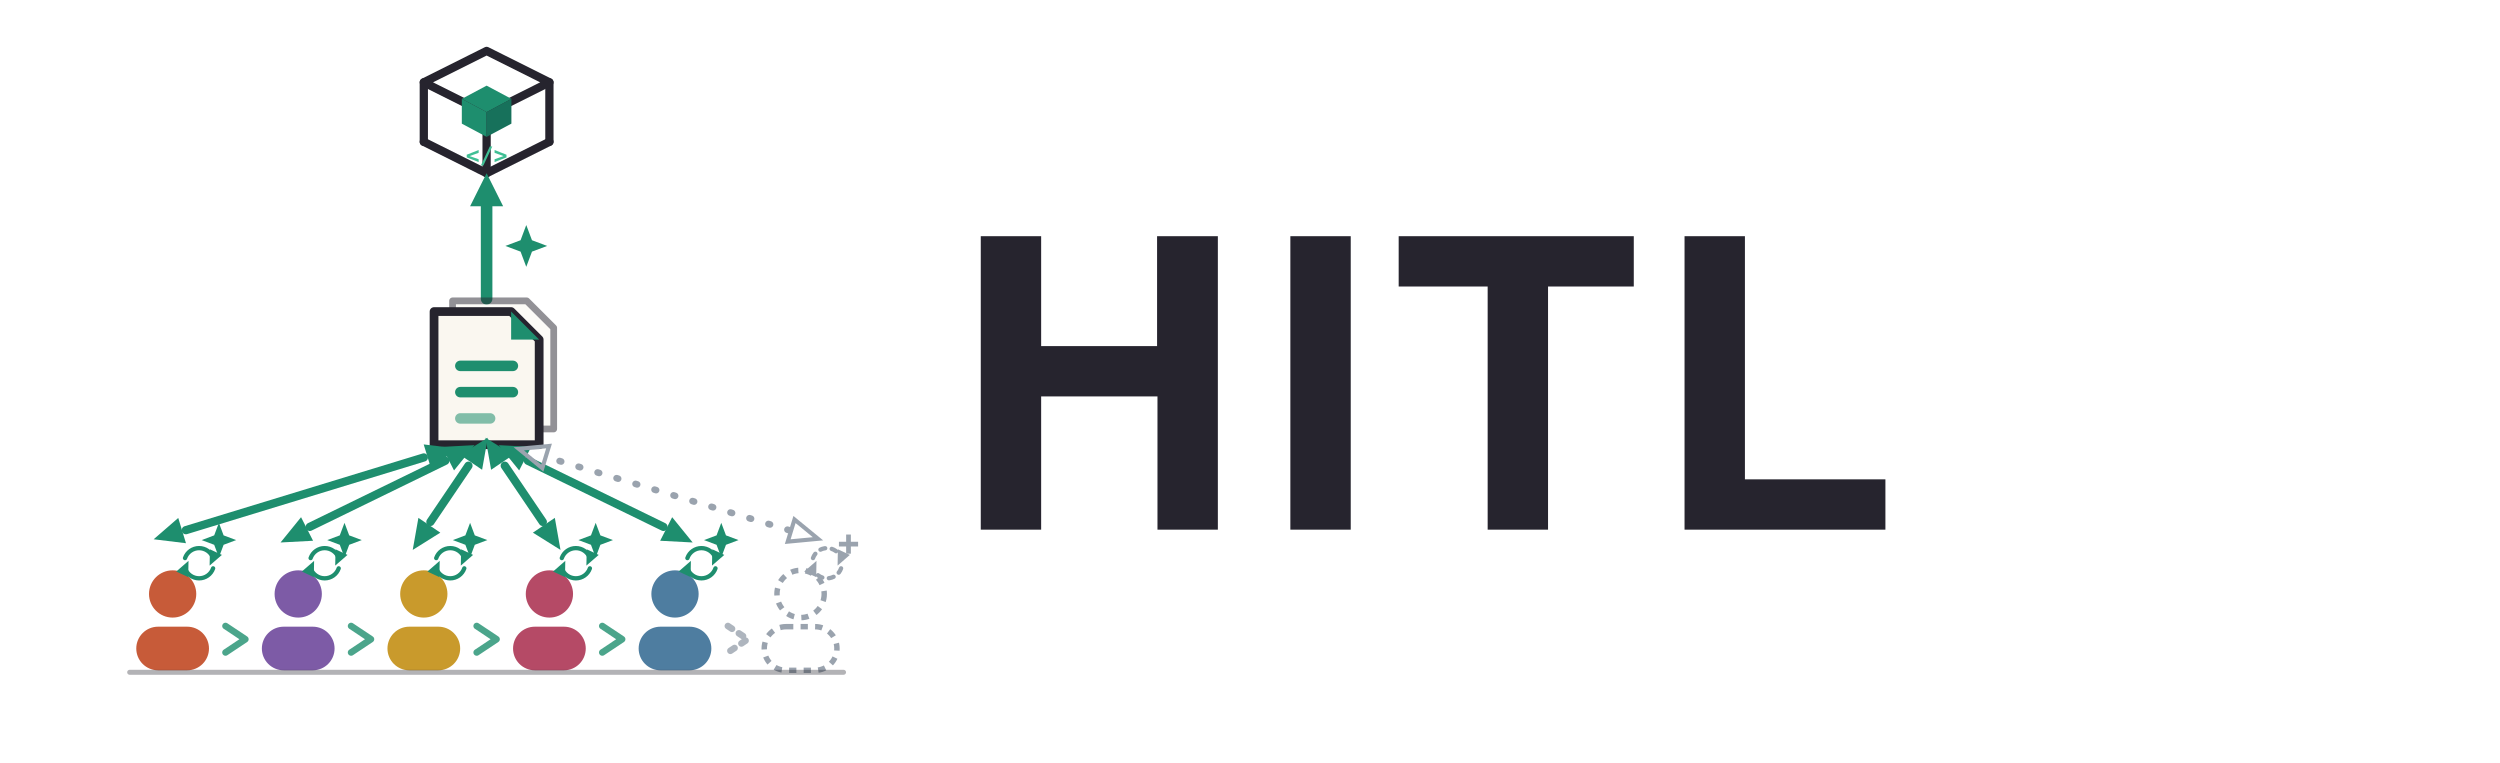
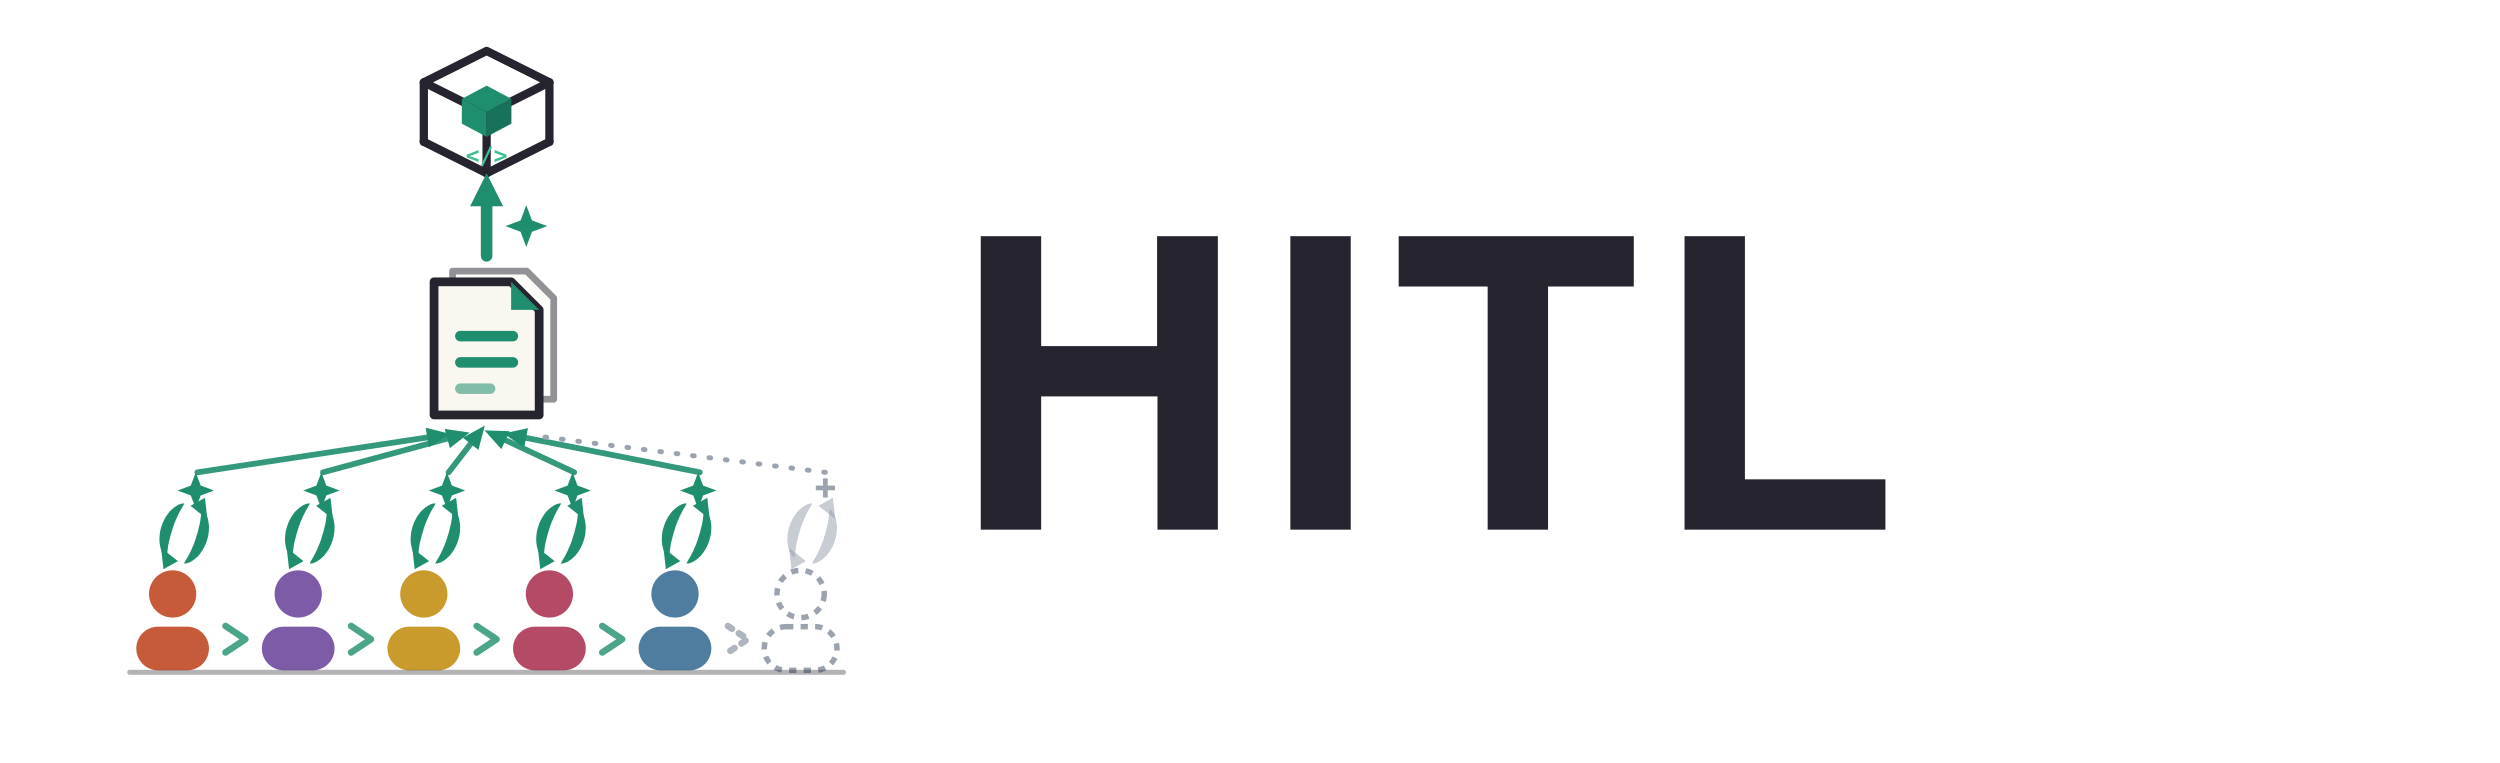
<svg xmlns="http://www.w3.org/2000/svg" width="1180" height="360" viewBox="0 0 1180 360">
  <g transform="translate(30,10) scale(0.78) translate(0,-30)">
    <g transform="translate(256,128)">
      <g fill="none" stroke="#26242E" stroke-width="5" stroke-linejoin="round" stroke-linecap="round">
        <polygon points="0,-80 38,-61 0,-42 -38,-61" />
        <line x1="-38" y1="-61" x2="-38" y2="-25" />
        <line x1="38" y1="-61" x2="38" y2="-25" />
        <line x1="0" y1="-42" x2="0" y2="-6" />
        <polyline points="-38,-25 0,-6 38,-25" />
      </g>
      <polygon points="0,-59 15,-51 0,-43 -15,-51" fill="#1E8E6E" />
      <polygon points="-15,-51 0,-43 0,-28 -15,-36" fill="#1E8E6E" />
      <polygon points="15,-51 0,-43 0,-28 15,-36" fill="#17715B" />
      <text x="0" y="-12" text-anchor="middle" font-family="Menlo, Consolas, monospace" font-weight="bold" font-size="14" fill="#3FBF94">&lt;/&gt;</text>
    </g>
-     <line x1="256" y1="198" x2="256" y2="140" stroke="#1E8E6E" stroke-width="7" stroke-linecap="round" />
+     <line x1="256" y1="172" x2="256" y2="140" stroke="#1E8E6E" stroke-width="7" stroke-linecap="round" />
    <polygon points="12,0 -8,10 -8,-10" fill="#1E8E6E" transform="translate(256,134) rotate(-90)" />
-     <path transform="translate(280,166) scale(1.15)" fill="#1E8E6E" d="M0,-11 L3,-3 L11,0 L3,3 L0,11 L-3,3 L-11,0 L-3,-3 Z" />
-     <g transform="translate(256,246)">
+     <path transform="translate(280,154) scale(1.15)" fill="#1E8E6E" d="M0,-11 L3,-3 L11,0 L3,3 L0,11 L-3,3 L-11,0 L-3,-3 Z" />
+     <g transform="translate(256,228)">
      <g transform="translate(10,-8) scale(1.02)" opacity="0.5">
        <path d="M -30 -38 L 14 -38 L 30 -22 L 30 38 L -30 38 Z" fill="#FAF7F0" stroke="#26242E" stroke-width="4" stroke-linejoin="round" />
      </g>
      <g transform="scale(1.06)">
        <path d="M -30 -38 L 14 -38 L 30 -22 L 30 38 L -30 38 Z" fill="#FAF7F0" stroke="#26242E" stroke-width="5" stroke-linejoin="round" />
        <path d="M 14 -38 L 14 -22 L 30 -22 Z" fill="#1E8E6E" />
        <rect x="-18" y="-10" width="36" height="6" rx="3" fill="#1E8E6E" />
        <rect x="-18" y="5" width="36" height="6" rx="3" fill="#1E8E6E" />
        <rect x="-18" y="20" width="23" height="6" rx="3" fill="#1E8E6E" opacity="0.55" />
      </g>
    </g>
-     <line x1="74" y1="338" x2="218" y2="294" stroke="#1E8E6E" stroke-width="5" stroke-linecap="round" />
-     <polygon points="12,0 -6,8 -6,-8" fill="#1E8E6E" transform="translate(226,292) rotate(-17)" />
-     <polygon points="12,0 -6,8 -6,-8" fill="#1E8E6E" transform="translate(66,340) rotate(163)" />
+     <line x1="81" y1="303" x2="226" y2="281" stroke="#1E8E6E" stroke-width="3.5" stroke-linecap="round" opacity="0.9" />
+     <polygon points="8,0 -6,6 -6,-6" fill="#1E8E6E" transform="translate(226,281) rotate(-9)" />
    <g transform="translate(66,392) scale(1.1)" fill="#C75B39">
      <circle cx="0" cy="-14" r="13" />
      <rect x="-20" y="4" width="40" height="24" rx="12" />
    </g>
-     <path d="M 73.5 354.9 A 9 9 0 0 1 90.5 354.9" fill="none" stroke="#1E8E6E" stroke-width="2.6" stroke-linecap="round" />
-     <polygon points="5,0 -4,4 -4,-4" fill="#1E8E6E" transform="translate(90.5,354.9) rotate(115)" />
-     <path d="M 90.5 361.1 A 9 9 0 0 1 73.5 361.1" fill="none" stroke="#1E8E6E" stroke-width="2.6" stroke-linecap="round" />
-     <polygon points="5,0 -4,4 -4,-4" fill="#1E8E6E" transform="translate(73.5,361.1) rotate(-65)" />
-     <path transform="translate(94,344) scale(0.95)" fill="#1E8E6E" d="M0,-11 L3,-3 L11,0 L3,3 L0,11 L-3,3 L-11,0 L-3,-3 Z" />
-     <line x1="149" y1="336" x2="231" y2="296" stroke="#1E8E6E" stroke-width="5" stroke-linecap="round" />
-     <polygon points="12,0 -6,8 -6,-8" fill="#1E8E6E" transform="translate(238,292) rotate(-27)" />
-     <polygon points="12,0 -6,8 -6,-8" fill="#1E8E6E" transform="translate(142,340) rotate(153)" />
+     <polygon points="72.9,358.2 74.5,358.1 76.0,357.6 77.5,356.8 79.0,355.8 80.4,354.6 81.8,353.3 83.0,351.7 84.1,350.1 85.1,348.3 86.0,346.4 86.7,344.4 87.3,342.4 87.7,340.4 87.9,338.4 88.0,336.4 87.9,334.4 87.6,332.5 87.2,330.7 86.6,329.0 85.8,327.5 84.8,326.2 83.6,325.2 83.6,325.2 83.4,326.7 83.2,328.2 83.1,329.6 82.9,331.1 82.7,332.6 82.4,334.2 82.0,335.8 81.6,337.4 81.2,339.1 80.7,340.7 80.2,342.3 79.7,344.0 79.1,345.6 78.5,347.2 77.8,348.7 77.2,350.2 76.5,351.6 75.8,353.0 75.1,354.3 74.3,355.6 73.6,356.8 72.9,358.2" fill="#1E8E6E" />
+     <polygon points="7,0 -5,5 -5,-5" fill="#1E8E6E" transform="translate(83.6,325.2) rotate(61)" />
+     <polygon points="73.1,321.8 71.5,321.9 70.0,322.4 68.5,323.2 67.0,324.2 65.6,325.4 64.2,326.7 63.0,328.3 61.9,329.9 60.9,331.7 60.0,333.6 59.3,335.6 58.7,337.6 58.3,339.6 58.1,341.6 58.0,343.6 58.1,345.6 58.4,347.5 58.8,349.3 59.4,351.0 60.2,352.5 61.2,353.8 62.4,354.8 62.4,354.8 62.6,353.3 62.8,351.8 62.9,350.4 63.1,348.9 63.3,347.4 63.6,345.8 64.0,344.2 64.4,342.6 64.8,340.9 65.3,339.3 65.8,337.7 66.3,336.0 66.9,334.4 67.5,332.8 68.2,331.3 68.8,329.8 69.5,328.4 70.2,327.0 70.9,325.7 71.7,324.4 72.4,323.2 73.1,321.8" fill="#1E8E6E" />
+     <polygon points="7,0 -5,5 -5,-5" fill="#1E8E6E" transform="translate(62.4,354.8) rotate(-119)" />
+     <path transform="translate(80,314) scale(1.0)" fill="#1E8E6E" d="M0,-11 L3,-3 L11,0 L3,3 L0,11 L-3,3 L-11,0 L-3,-3 Z" />
+     <line x1="157" y1="303" x2="238" y2="281" stroke="#1E8E6E" stroke-width="3.5" stroke-linecap="round" opacity="0.9" />
+     <polygon points="8,0 -6,6 -6,-6" fill="#1E8E6E" transform="translate(238,281) rotate(-15)" />
    <g transform="translate(142,392) scale(1.1)" fill="#7D5BA6">
      <circle cx="0" cy="-14" r="13" />
      <rect x="-20" y="4" width="40" height="24" rx="12" />
    </g>
-     <path d="M 149.5 354.9 A 9 9 0 0 1 166.5 354.9" fill="none" stroke="#1E8E6E" stroke-width="2.6" stroke-linecap="round" />
-     <polygon points="5,0 -4,4 -4,-4" fill="#1E8E6E" transform="translate(166.5,354.9) rotate(115)" />
-     <path d="M 166.5 361.1 A 9 9 0 0 1 149.5 361.1" fill="none" stroke="#1E8E6E" stroke-width="2.6" stroke-linecap="round" />
-     <polygon points="5,0 -4,4 -4,-4" fill="#1E8E6E" transform="translate(149.5,361.1) rotate(-65)" />
-     <path transform="translate(170,344) scale(0.95)" fill="#1E8E6E" d="M0,-11 L3,-3 L11,0 L3,3 L0,11 L-3,3 L-11,0 L-3,-3 Z" />
-     <line x1="222" y1="333" x2="245" y2="299" stroke="#1E8E6E" stroke-width="5" stroke-linecap="round" />
-     <polygon points="12,0 -6,8 -6,-8" fill="#1E8E6E" transform="translate(250,292) rotate(-56)" />
-     <polygon points="12,0 -6,8 -6,-8" fill="#1E8E6E" transform="translate(218,340) rotate(124)" />
+     <polygon points="148.9,358.2 150.5,358.1 152.0,357.6 153.5,356.8 155.0,355.8 156.4,354.6 157.8,353.3 159.0,351.7 160.1,350.1 161.1,348.3 162.0,346.4 162.7,344.4 163.3,342.4 163.7,340.4 163.9,338.4 164.0,336.4 163.9,334.4 163.6,332.5 163.2,330.7 162.6,329.0 161.8,327.5 160.8,326.2 159.6,325.2 159.6,325.2 159.4,326.7 159.2,328.2 159.1,329.6 158.9,331.1 158.7,332.6 158.4,334.2 158.0,335.8 157.6,337.4 157.2,339.1 156.7,340.7 156.2,342.3 155.7,344.0 155.1,345.6 154.5,347.2 153.8,348.7 153.2,350.2 152.5,351.6 151.8,353.0 151.1,354.3 150.3,355.6 149.6,356.8 148.9,358.2" fill="#1E8E6E" />
+     <polygon points="7,0 -5,5 -5,-5" fill="#1E8E6E" transform="translate(159.6,325.2) rotate(61)" />
+     <polygon points="149.1,321.8 147.5,321.9 146.0,322.4 144.5,323.2 143.0,324.2 141.6,325.4 140.2,326.7 139.0,328.3 137.9,329.9 136.9,331.7 136.0,333.6 135.3,335.6 134.7,337.6 134.3,339.6 134.1,341.6 134.0,343.6 134.1,345.6 134.4,347.5 134.8,349.3 135.4,351.0 136.2,352.5 137.2,353.8 138.4,354.8 138.4,354.8 138.6,353.3 138.8,351.8 138.9,350.4 139.1,348.9 139.3,347.4 139.6,345.8 140.0,344.2 140.4,342.6 140.8,340.9 141.3,339.3 141.8,337.7 142.3,336.0 142.9,334.4 143.5,332.8 144.2,331.3 144.8,329.8 145.5,328.4 146.2,327.0 146.9,325.7 147.7,324.4 148.4,323.2 149.1,321.8" fill="#1E8E6E" />
+     <polygon points="7,0 -5,5 -5,-5" fill="#1E8E6E" transform="translate(138.4,354.8) rotate(-119)" />
+     <path transform="translate(156,314) scale(1.0)" fill="#1E8E6E" d="M0,-11 L3,-3 L11,0 L3,3 L0,11 L-3,3 L-11,0 L-3,-3 Z" />
+     <line x1="233" y1="303" x2="250" y2="281" stroke="#1E8E6E" stroke-width="3.5" stroke-linecap="round" opacity="0.9" />
+     <polygon points="8,0 -6,6 -6,-6" fill="#1E8E6E" transform="translate(250,281) rotate(-52)" />
    <g transform="translate(218,392) scale(1.1)" fill="#C99A2C">
      <circle cx="0" cy="-14" r="13" />
      <rect x="-20" y="4" width="40" height="24" rx="12" />
    </g>
-     <path d="M 225.5 354.9 A 9 9 0 0 1 242.5 354.9" fill="none" stroke="#1E8E6E" stroke-width="2.6" stroke-linecap="round" />
-     <polygon points="5,0 -4,4 -4,-4" fill="#1E8E6E" transform="translate(242.5,354.9) rotate(115)" />
-     <path d="M 242.5 361.1 A 9 9 0 0 1 225.5 361.1" fill="none" stroke="#1E8E6E" stroke-width="2.6" stroke-linecap="round" />
-     <polygon points="5,0 -4,4 -4,-4" fill="#1E8E6E" transform="translate(225.5,361.1) rotate(-65)" />
-     <path transform="translate(246,344) scale(0.95)" fill="#1E8E6E" d="M0,-11 L3,-3 L11,0 L3,3 L0,11 L-3,3 L-11,0 L-3,-3 Z" />
-     <line x1="290" y1="333" x2="267" y2="299" stroke="#1E8E6E" stroke-width="5" stroke-linecap="round" />
-     <polygon points="12,0 -6,8 -6,-8" fill="#1E8E6E" transform="translate(262,292) rotate(-124)" />
-     <polygon points="12,0 -6,8 -6,-8" fill="#1E8E6E" transform="translate(294,340) rotate(56)" />
+     <polygon points="224.9,358.2 226.5,358.1 228.0,357.6 229.5,356.8 231.0,355.8 232.4,354.6 233.8,353.3 235.0,351.7 236.1,350.1 237.1,348.3 238.0,346.4 238.7,344.4 239.3,342.4 239.7,340.4 239.9,338.4 240.0,336.4 239.9,334.4 239.6,332.5 239.2,330.7 238.6,329.0 237.8,327.5 236.8,326.2 235.6,325.2 235.6,325.2 235.4,326.7 235.2,328.2 235.1,329.6 234.9,331.1 234.7,332.6 234.4,334.2 234.0,335.8 233.6,337.4 233.2,339.1 232.7,340.7 232.2,342.3 231.7,344.0 231.1,345.6 230.5,347.2 229.8,348.7 229.2,350.2 228.5,351.6 227.8,353.0 227.1,354.3 226.3,355.6 225.6,356.8 224.9,358.2" fill="#1E8E6E" />
+     <polygon points="7,0 -5,5 -5,-5" fill="#1E8E6E" transform="translate(235.6,325.2) rotate(61)" />
+     <polygon points="225.1,321.8 223.5,321.9 222.0,322.4 220.5,323.2 219.0,324.2 217.6,325.4 216.2,326.7 215.0,328.3 213.9,329.9 212.9,331.7 212.0,333.6 211.3,335.6 210.7,337.6 210.3,339.6 210.1,341.6 210.0,343.6 210.1,345.6 210.4,347.5 210.8,349.3 211.4,351.0 212.2,352.5 213.2,353.8 214.4,354.8 214.4,354.8 214.6,353.3 214.8,351.8 214.9,350.4 215.1,348.9 215.3,347.4 215.6,345.8 216.0,344.2 216.4,342.6 216.8,340.9 217.3,339.3 217.8,337.7 218.3,336.0 218.9,334.4 219.5,332.8 220.2,331.3 220.8,329.8 221.5,328.4 222.2,327.0 222.9,325.7 223.7,324.4 224.4,323.2 225.1,321.8" fill="#1E8E6E" />
+     <polygon points="7,0 -5,5 -5,-5" fill="#1E8E6E" transform="translate(214.4,354.8) rotate(-119)" />
+     <path transform="translate(232,314) scale(1.0)" fill="#1E8E6E" d="M0,-11 L3,-3 L11,0 L3,3 L0,11 L-3,3 L-11,0 L-3,-3 Z" />
+     <line x1="309" y1="303" x2="262" y2="281" stroke="#1E8E6E" stroke-width="3.5" stroke-linecap="round" opacity="0.9" />
+     <polygon points="8,0 -6,6 -6,-6" fill="#1E8E6E" transform="translate(262,281) rotate(-155)" />
    <g transform="translate(294,392) scale(1.1)" fill="#B54A66">
      <circle cx="0" cy="-14" r="13" />
      <rect x="-20" y="4" width="40" height="24" rx="12" />
    </g>
-     <path d="M 301.5 354.9 A 9 9 0 0 1 318.5 354.9" fill="none" stroke="#1E8E6E" stroke-width="2.6" stroke-linecap="round" />
-     <polygon points="5,0 -4,4 -4,-4" fill="#1E8E6E" transform="translate(318.5,354.9) rotate(115)" />
-     <path d="M 318.5 361.1 A 9 9 0 0 1 301.5 361.1" fill="none" stroke="#1E8E6E" stroke-width="2.6" stroke-linecap="round" />
-     <polygon points="5,0 -4,4 -4,-4" fill="#1E8E6E" transform="translate(301.5,361.1) rotate(-65)" />
-     <path transform="translate(322,344) scale(0.95)" fill="#1E8E6E" d="M0,-11 L3,-3 L11,0 L3,3 L0,11 L-3,3 L-11,0 L-3,-3 Z" />
-     <line x1="363" y1="336" x2="281" y2="296" stroke="#1E8E6E" stroke-width="5" stroke-linecap="round" />
-     <polygon points="12,0 -6,8 -6,-8" fill="#1E8E6E" transform="translate(274,292) rotate(-153)" />
-     <polygon points="12,0 -6,8 -6,-8" fill="#1E8E6E" transform="translate(370,340) rotate(27)" />
+     <polygon points="300.9,358.2 302.5,358.1 304.0,357.6 305.5,356.8 307.0,355.8 308.4,354.6 309.8,353.3 311.0,351.7 312.1,350.1 313.1,348.3 314.0,346.4 314.7,344.4 315.3,342.4 315.7,340.4 315.9,338.4 316.0,336.4 315.9,334.4 315.6,332.5 315.2,330.7 314.6,329.0 313.8,327.5 312.8,326.2 311.6,325.2 311.6,325.2 311.4,326.7 311.2,328.2 311.1,329.6 310.9,331.1 310.7,332.6 310.4,334.2 310.0,335.8 309.6,337.4 309.2,339.1 308.7,340.7 308.2,342.3 307.7,344.0 307.1,345.6 306.5,347.2 305.8,348.7 305.2,350.2 304.5,351.6 303.8,353.0 303.1,354.3 302.3,355.6 301.6,356.8 300.9,358.2" fill="#1E8E6E" />
+     <polygon points="7,0 -5,5 -5,-5" fill="#1E8E6E" transform="translate(311.6,325.2) rotate(61)" />
+     <polygon points="301.1,321.8 299.5,321.9 298.0,322.4 296.5,323.2 295.0,324.2 293.6,325.4 292.2,326.7 291.0,328.3 289.9,329.9 288.9,331.7 288.0,333.6 287.3,335.6 286.7,337.6 286.3,339.6 286.1,341.6 286.0,343.6 286.1,345.6 286.4,347.5 286.8,349.3 287.4,351.0 288.2,352.5 289.2,353.8 290.4,354.8 290.4,354.8 290.6,353.3 290.8,351.8 290.9,350.4 291.1,348.9 291.3,347.4 291.6,345.8 292.0,344.2 292.4,342.6 292.8,340.9 293.3,339.3 293.8,337.7 294.3,336.0 294.9,334.4 295.5,332.8 296.2,331.3 296.8,329.8 297.5,328.4 298.2,327.0 298.9,325.7 299.7,324.4 300.4,323.2 301.1,321.8" fill="#1E8E6E" />
+     <polygon points="7,0 -5,5 -5,-5" fill="#1E8E6E" transform="translate(290.4,354.8) rotate(-119)" />
+     <path transform="translate(308,314) scale(1.0)" fill="#1E8E6E" d="M0,-11 L3,-3 L11,0 L3,3 L0,11 L-3,3 L-11,0 L-3,-3 Z" />
+     <line x1="385" y1="303" x2="274" y2="281" stroke="#1E8E6E" stroke-width="3.5" stroke-linecap="round" opacity="0.9" />
+     <polygon points="8,0 -6,6 -6,-6" fill="#1E8E6E" transform="translate(274,281) rotate(-169)" />
    <g transform="translate(370,392) scale(1.1)" fill="#4E7DA0">
      <circle cx="0" cy="-14" r="13" />
      <rect x="-20" y="4" width="40" height="24" rx="12" />
    </g>
-     <path d="M 377.5 354.9 A 9 9 0 0 1 394.5 354.9" fill="none" stroke="#1E8E6E" stroke-width="2.6" stroke-linecap="round" />
-     <polygon points="5,0 -4,4 -4,-4" fill="#1E8E6E" transform="translate(394.5,354.9) rotate(115)" />
-     <path d="M 394.5 361.1 A 9 9 0 0 1 377.5 361.1" fill="none" stroke="#1E8E6E" stroke-width="2.6" stroke-linecap="round" />
-     <polygon points="5,0 -4,4 -4,-4" fill="#1E8E6E" transform="translate(377.5,361.1) rotate(-65)" />
-     <path transform="translate(398,344) scale(0.95)" fill="#1E8E6E" d="M0,-11 L3,-3 L11,0 L3,3 L0,11 L-3,3 L-11,0 L-3,-3 Z" />
-     <line x1="439" y1="338" x2="293" y2="294" stroke="#9AA3AE" stroke-width="4" stroke-linecap="round" stroke-dasharray="1 11" />
-     <polygon points="11,0 -6,7 -6,-7" fill="none" stroke="#9AA3AE" stroke-width="2.5" transform="translate(286,292) rotate(-163)" />
-     <polygon points="11,0 -6,7 -6,-7" fill="none" stroke="#9AA3AE" stroke-width="2.5" transform="translate(446,340) rotate(17)" />
+     <polygon points="376.9,358.2 378.5,358.1 380.0,357.6 381.5,356.8 383.0,355.8 384.4,354.6 385.8,353.3 387.0,351.7 388.1,350.1 389.1,348.3 390.0,346.4 390.7,344.4 391.3,342.4 391.7,340.4 391.9,338.4 392.0,336.4 391.9,334.4 391.6,332.5 391.2,330.7 390.6,329.0 389.8,327.5 388.8,326.2 387.6,325.2 387.6,325.2 387.4,326.7 387.2,328.2 387.1,329.6 386.9,331.1 386.7,332.6 386.4,334.2 386.0,335.8 385.6,337.4 385.2,339.1 384.7,340.7 384.2,342.3 383.7,344.0 383.1,345.6 382.5,347.2 381.8,348.7 381.2,350.2 380.5,351.6 379.8,353.0 379.1,354.3 378.3,355.6 377.6,356.8 376.9,358.2" fill="#1E8E6E" />
+     <polygon points="7,0 -5,5 -5,-5" fill="#1E8E6E" transform="translate(387.6,325.2) rotate(61)" />
+     <polygon points="377.1,321.8 375.5,321.9 374.0,322.4 372.5,323.2 371.0,324.2 369.6,325.4 368.2,326.7 367.0,328.3 365.9,329.9 364.9,331.7 364.0,333.6 363.3,335.6 362.7,337.6 362.3,339.6 362.1,341.6 362.0,343.6 362.1,345.6 362.4,347.5 362.8,349.3 363.4,351.0 364.2,352.5 365.2,353.8 366.4,354.8 366.4,354.8 366.6,353.3 366.8,351.8 366.9,350.4 367.1,348.9 367.3,347.4 367.6,345.8 368.0,344.2 368.4,342.6 368.8,340.9 369.3,339.3 369.8,337.7 370.3,336.0 370.9,334.4 371.5,332.8 372.2,331.3 372.8,329.8 373.5,328.4 374.2,327.0 374.9,325.7 375.7,324.4 376.4,323.2 377.1,321.8" fill="#1E8E6E" />
+     <polygon points="7,0 -5,5 -5,-5" fill="#1E8E6E" transform="translate(366.4,354.8) rotate(-119)" />
+     <path transform="translate(384,314) scale(1.0)" fill="#1E8E6E" d="M0,-11 L3,-3 L11,0 L3,3 L0,11 L-3,3 L-11,0 L-3,-3 Z" />
+     <line x1="461" y1="303" x2="286" y2="281" stroke="#9AA3AE" stroke-width="3" stroke-linecap="round" stroke-dasharray="1 9" />
    <g transform="translate(446,392) scale(1.1)" fill="none" stroke="#9AA3AE" stroke-width="3" stroke-dasharray="4 4">
      <circle cx="0" cy="-14" r="13" />
      <rect x="-20" y="4" width="40" height="24" rx="12" />
    </g>
-     <path d="M 453.5 354.9 A 9 9 0 0 1 470.5 354.9" fill="none" stroke="#9AA3AE" stroke-width="2.6" stroke-linecap="round" stroke-dasharray="3 4" />
-     <polygon points="5,0 -4,4 -4,-4" fill="#9AA3AE" transform="translate(470.5,354.9) rotate(115)" />
-     <path d="M 470.5 361.1 A 9 9 0 0 1 453.5 361.1" fill="none" stroke="#9AA3AE" stroke-width="2.6" stroke-linecap="round" stroke-dasharray="3 4" />
-     <polygon points="5,0 -4,4 -4,-4" fill="#9AA3AE" transform="translate(453.5,361.1) rotate(-65)" />
-     <text x="468" y="352" font-family="'Helvetica Neue', Helvetica, Arial, sans-serif" font-weight="700" font-size="24" fill="#9AA3AE">+</text>
+     <polygon points="452.9,358.2 454.5,358.1 456.0,357.6 457.5,356.8 459.0,355.8 460.4,354.6 461.8,353.3 463.0,351.7 464.1,350.1 465.1,348.3 466.0,346.4 466.7,344.4 467.3,342.4 467.7,340.4 467.9,338.4 468.0,336.4 467.9,334.4 467.6,332.5 467.2,330.7 466.6,329.0 465.8,327.5 464.8,326.2 463.6,325.2 463.6,325.2 463.4,326.7 463.2,328.2 463.1,329.6 462.9,331.1 462.7,332.6 462.4,334.2 462.0,335.8 461.6,337.4 461.2,339.1 460.7,340.7 460.2,342.3 459.7,344.0 459.1,345.6 458.5,347.2 457.8,348.7 457.2,350.2 456.5,351.6 455.8,353.0 455.1,354.3 454.3,355.6 453.6,356.8 452.9,358.2" fill="#9AA3AE" opacity="0.55" />
+     <polygon points="7,0 -5,5 -5,-5" fill="#9AA3AE" opacity="0.55" transform="translate(463.6,325.2) rotate(61)" />
+     <polygon points="453.1,321.8 451.5,321.9 450.0,322.4 448.5,323.2 447.0,324.2 445.6,325.4 444.2,326.7 443.0,328.3 441.9,329.9 440.9,331.7 440.0,333.6 439.3,335.6 438.7,337.6 438.3,339.6 438.1,341.6 438.0,343.6 438.1,345.6 438.4,347.5 438.8,349.3 439.4,351.0 440.2,352.5 441.2,353.8 442.4,354.8 442.4,354.8 442.6,353.3 442.8,351.8 442.9,350.4 443.1,348.9 443.3,347.4 443.6,345.8 444.0,344.2 444.4,342.6 444.8,340.9 445.3,339.3 445.8,337.7 446.3,336.0 446.9,334.4 447.5,332.8 448.2,331.3 448.8,329.8 449.5,328.4 450.2,327.0 450.9,325.7 451.7,324.4 452.4,323.2 453.1,321.8" fill="#9AA3AE" opacity="0.55" />
+     <polygon points="7,0 -5,5 -5,-5" fill="#9AA3AE" opacity="0.55" transform="translate(442.4,354.8) rotate(-119)" />
+     <text x="454" y="318" font-family="'Helvetica Neue', Helvetica, Arial, sans-serif" font-weight="700" font-size="24" fill="#9AA3AE">+</text>
    <polyline points="98,396 110,404 98,412" fill="none" stroke="#1E8E6E" stroke-width="4" stroke-linecap="round" stroke-linejoin="round" opacity="0.8" />
    <polyline points="174,396 186,404 174,412" fill="none" stroke="#1E8E6E" stroke-width="4" stroke-linecap="round" stroke-linejoin="round" opacity="0.8" />
    <polyline points="250,396 262,404 250,412" fill="none" stroke="#1E8E6E" stroke-width="4" stroke-linecap="round" stroke-linejoin="round" opacity="0.8" />
    <polyline points="326,396 338,404 326,412" fill="none" stroke="#1E8E6E" stroke-width="4" stroke-linecap="round" stroke-linejoin="round" opacity="0.8" />
    <polyline points="402,396 414,404 402,412" fill="none" stroke="#9AA3AE" stroke-width="4" stroke-linecap="round" stroke-linejoin="round" stroke-dasharray="3 5" opacity="0.8" />
    <line x1="40" y1="424" x2="472" y2="424" stroke="#26242E" stroke-width="3" stroke-linecap="round" opacity="0.35" />
  </g>
  <text x="450" y="250" font-family="'Helvetica Neue', Helvetica, Arial, sans-serif" font-weight="800" font-size="190" letter-spacing="8" fill="#26242E">HITL</text>
</svg>
